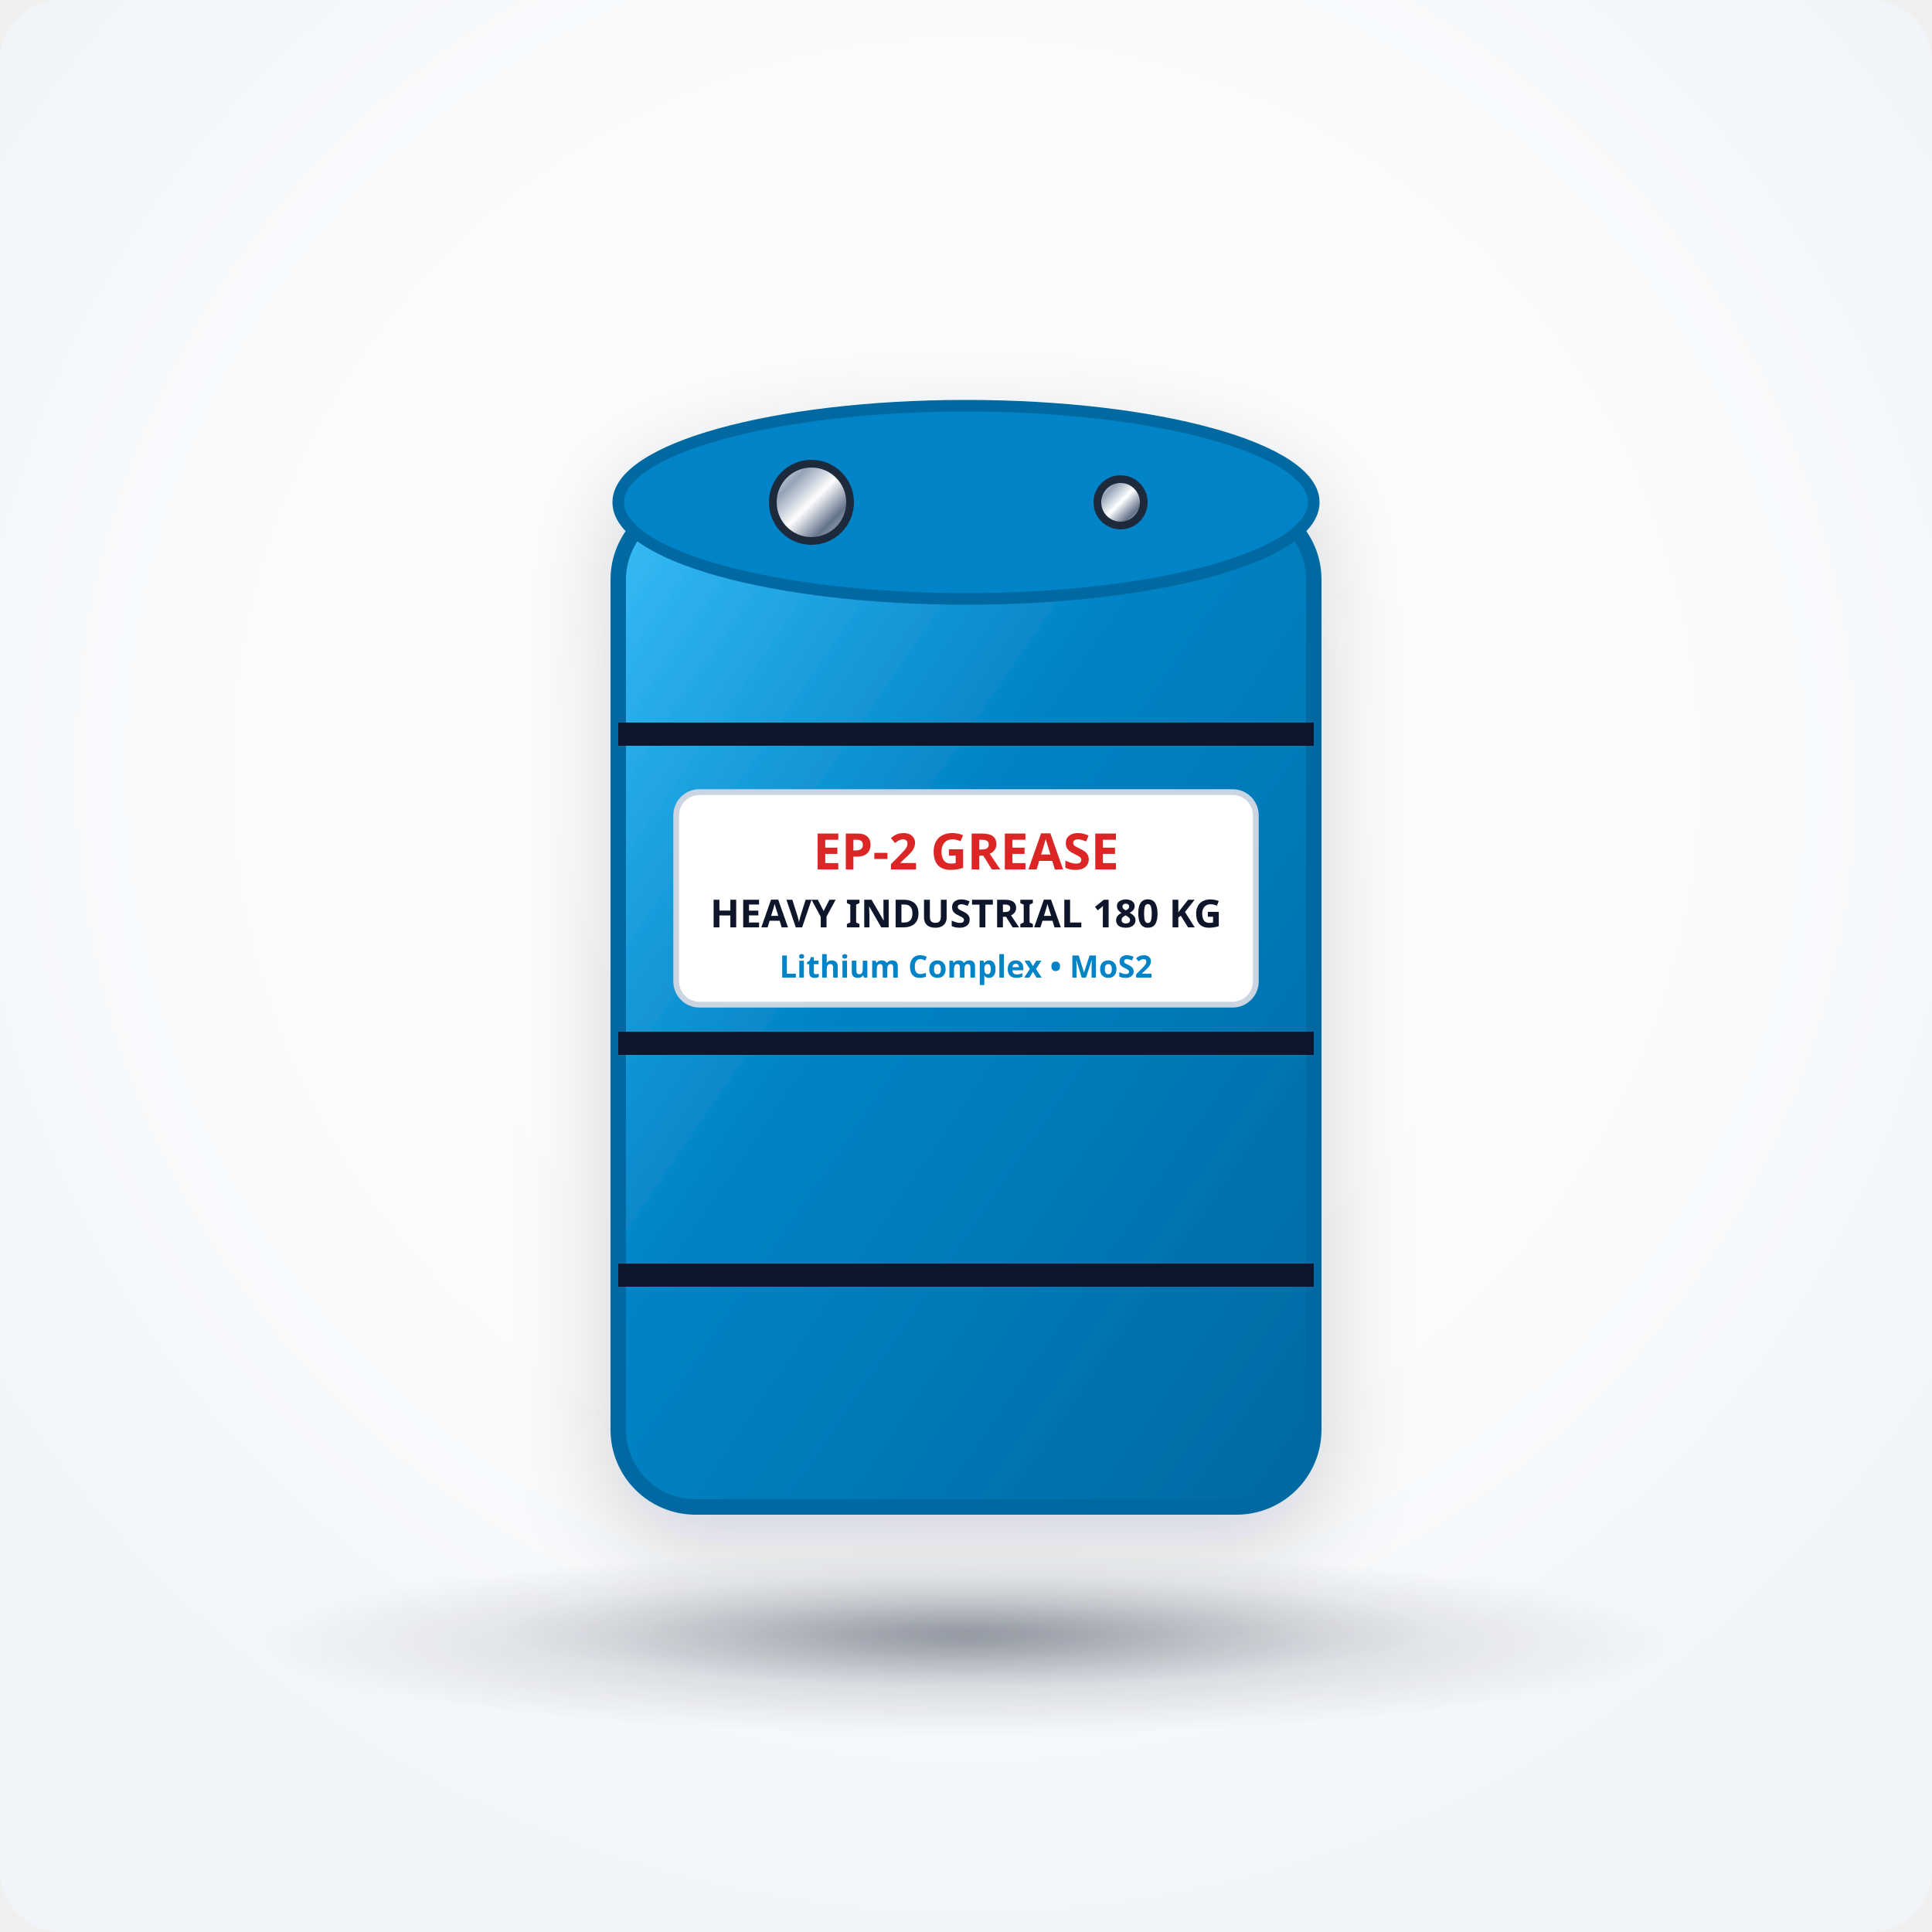
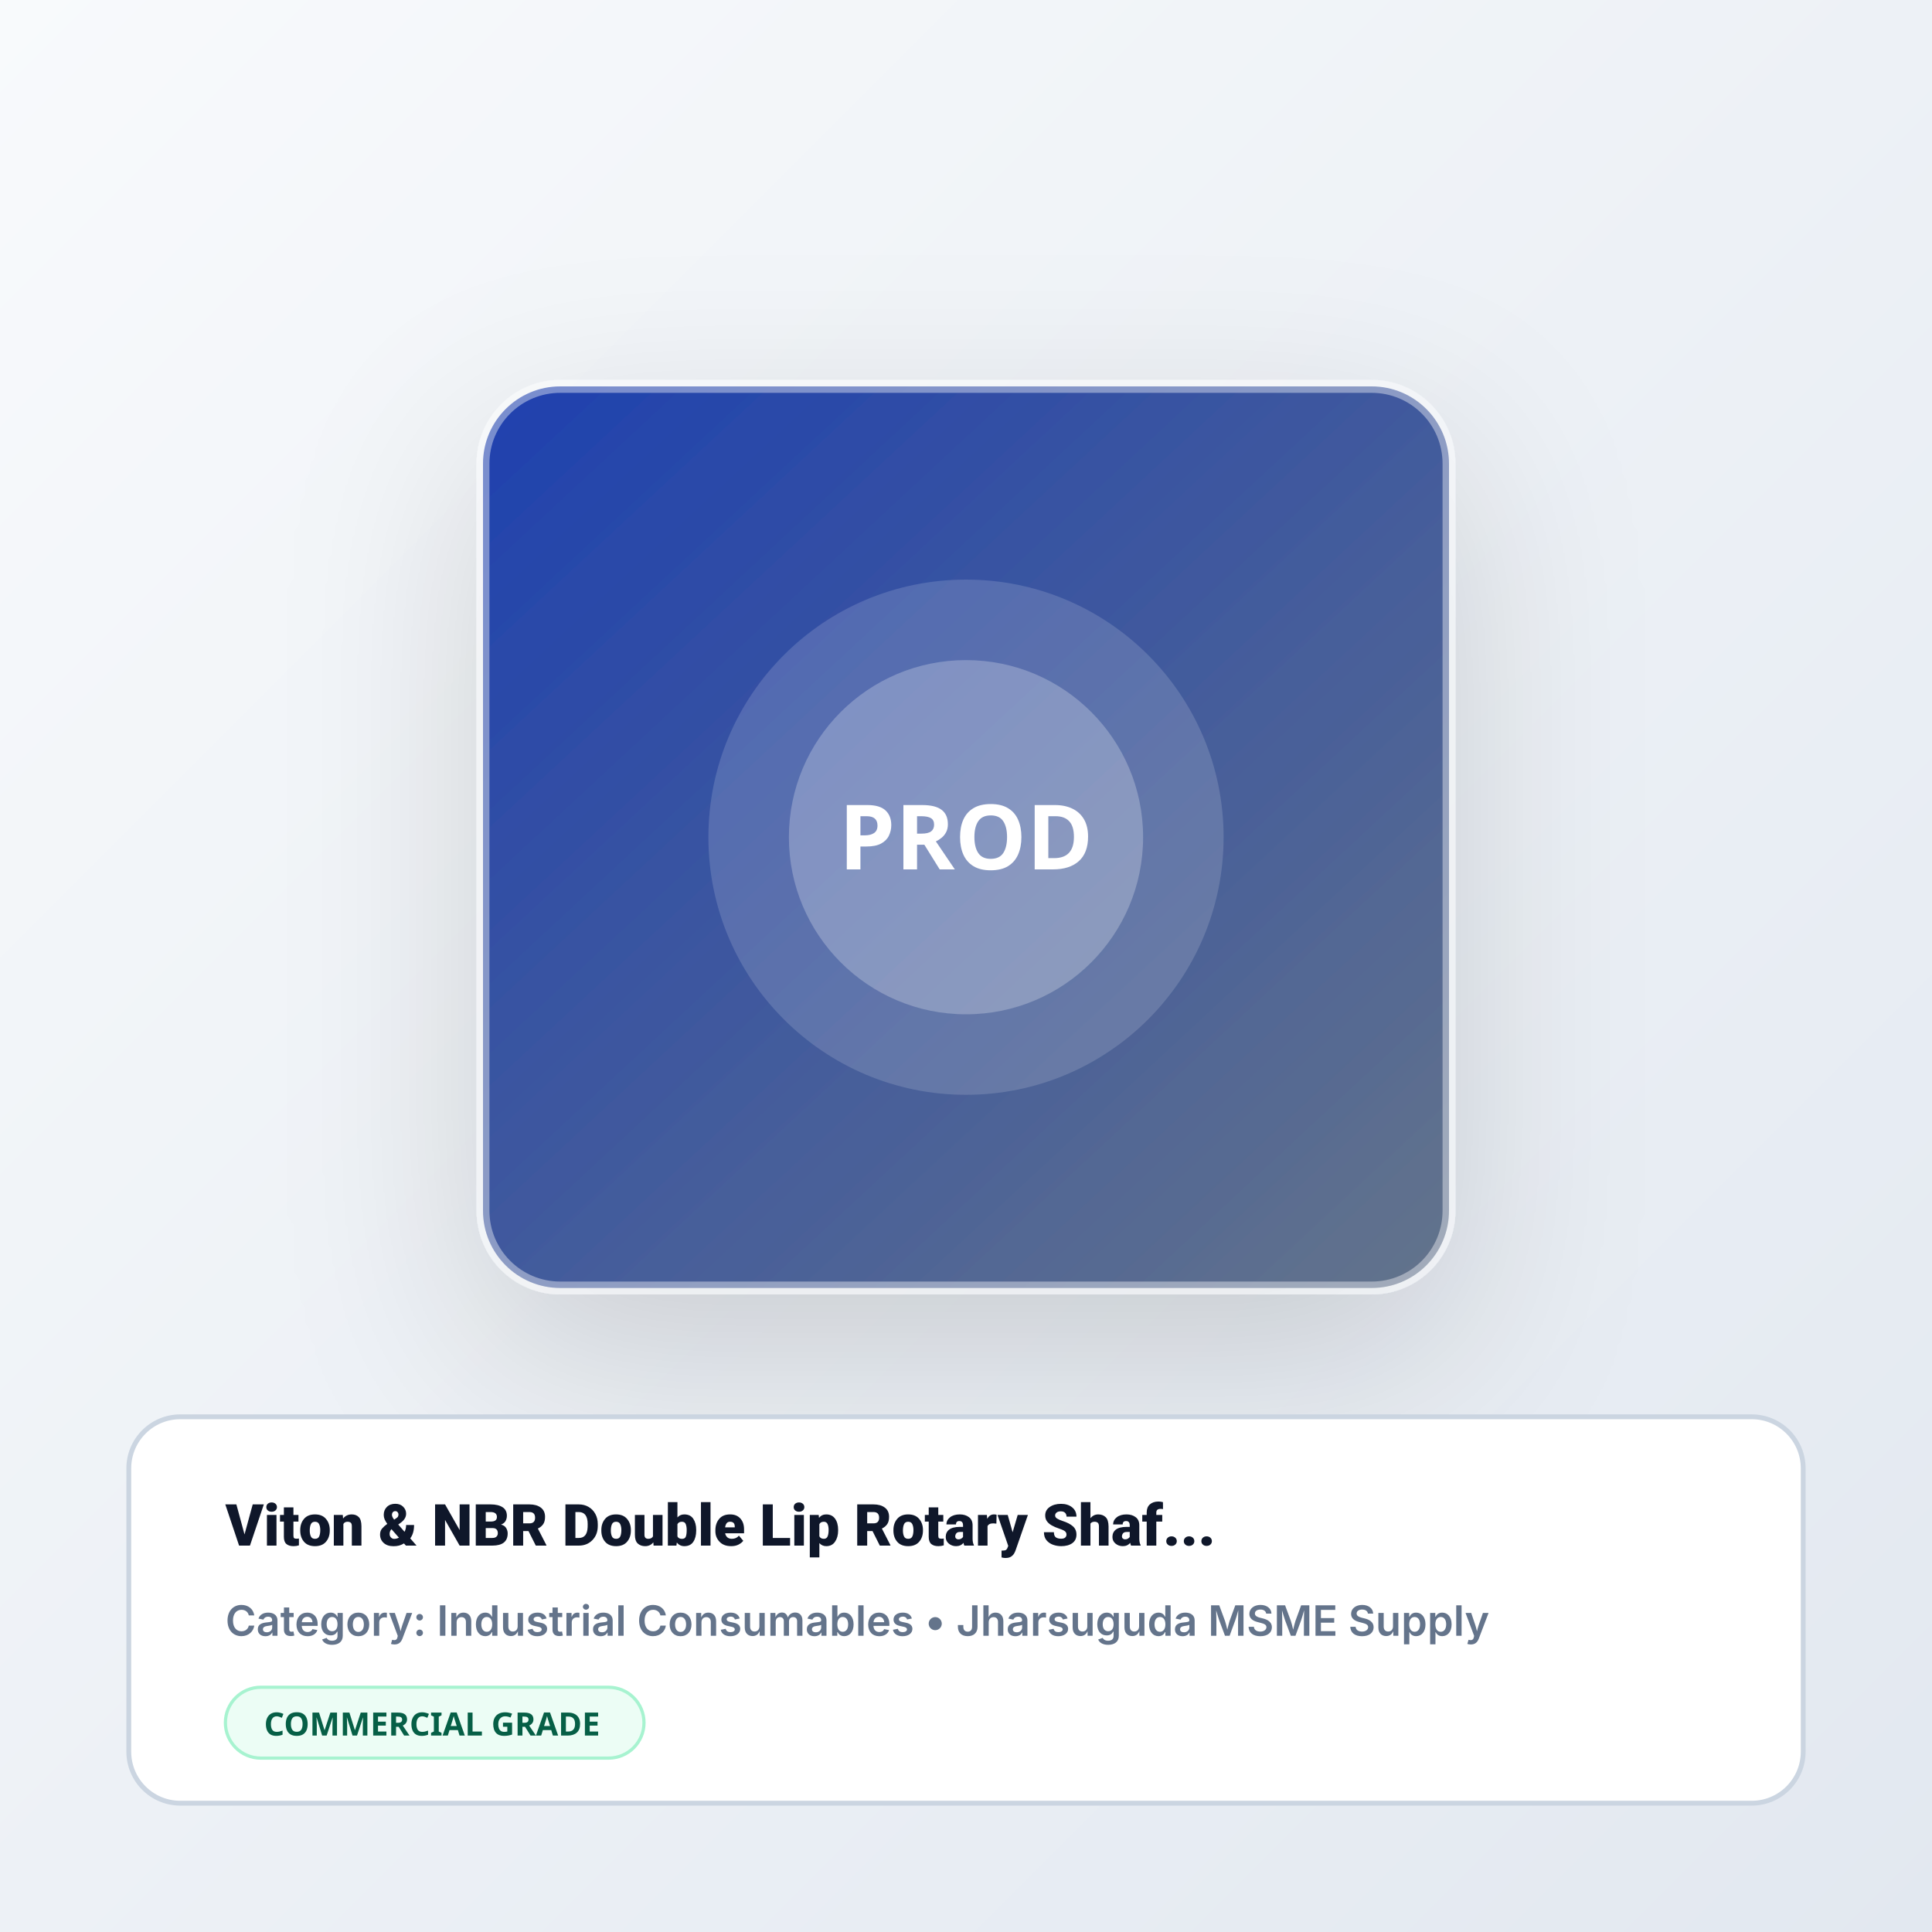
- <svg xmlns="http://www.w3.org/2000/svg" viewBox="0 0 500 500" width="500" height="500">
+ <svg xmlns="http://www.w3.org/2000/svg" viewBox="0 0 600 600" width="600" height="600">
  <defs>
-     <radialGradient id="studioBg" cx="50%" cy="40%" r="60%">
-       <stop offset="0%" stop-color="#ffffff" />
-       <stop offset="70%" stop-color="#f8fafc" />
-       <stop offset="100%" stop-color="#f1f5f9" />
-     </radialGradient>
-     <radialGradient id="contactShadow" cx="50%" cy="50%" r="50%">
-       <stop offset="0%" stop-color="rgba(15, 23, 42, 0.28)" />
-       <stop offset="50%" stop-color="rgba(15, 23, 42, 0.12)" />
-       <stop offset="100%" stop-color="rgba(15, 23, 42, 0)" />
-     </radialGradient>
-     <linearGradient id="chromeGrad" x1="0%" y1="0%" x2="100%" y2="100%">
-       <stop offset="0%" stop-color="#f1f5f9" />
-       <stop offset="25%" stop-color="#94a3b8" />
-       <stop offset="50%" stop-color="#ffffff" />
-       <stop offset="75%" stop-color="#64748b" />
-       <stop offset="100%" stop-color="#cbd5e1" />
+     <linearGradient id="pbg" x1="0%" y1="0%" x2="100%" y2="100%">
+       <stop offset="0%" stop-color="#f8fafc" />
+       <stop offset="100%" stop-color="#e2e8f0" />
    </linearGradient>
-     <linearGradient id="copperGrad" x1="0%" y1="0%" x2="100%" y2="100%">
-       <stop offset="0%" stop-color="#fdba74" />
-       <stop offset="35%" stop-color="#ea580c" />
-       <stop offset="70%" stop-color="#fed7aa" />
-       <stop offset="100%" stop-color="#c2410c" />
+     <linearGradient id="pgrad" x1="0%" y1="0%" x2="100%" y2="100%">
+       <stop offset="0%" stop-color="#1e40af" />
+       <stop offset="100%" stop-color="#64748b" />
    </linearGradient>
-     <linearGradient id="darkMetal" x1="0%" y1="0%" x2="0%" y2="100%">
-       <stop offset="0%" stop-color="#475569" />
-       <stop offset="50%" stop-color="#1e293b" />
-       <stop offset="100%" stop-color="#0f172a" />
-     </linearGradient>
-     <linearGradient id="toolBlue" x1="0%" y1="0%" x2="100%" y2="100%">
-       <stop offset="0%" stop-color="#38bdf8" />
-       <stop offset="40%" stop-color="#0284c7" />
-       <stop offset="100%" stop-color="#0369a1" />
-     </linearGradient>
-     <linearGradient id="safetyOrange" x1="0%" y1="0%" x2="100%" y2="100%">
-       <stop offset="0%" stop-color="#fb923c" />
-       <stop offset="50%" stop-color="#ea580c" />
-       <stop offset="100%" stop-color="#c2410c" />
-     </linearGradient>
-     <linearGradient id="dangerRed" x1="0%" y1="0%" x2="100%" y2="100%">
-       <stop offset="0%" stop-color="#f87171" />
-       <stop offset="50%" stop-color="#dc2626" />
-       <stop offset="100%" stop-color="#991b1b" />
-     </linearGradient>
-     <linearGradient id="cautionYellow" x1="0%" y1="0%" x2="100%" y2="100%">
-       <stop offset="0%" stop-color="#fde047" />
-       <stop offset="40%" stop-color="#eab308" />
-       <stop offset="100%" stop-color="#ca8a04" />
-     </linearGradient>
-     <filter id="softGlow" x="-20%" y="-20%" width="140%" height="140%">
-       <feDropShadow dx="0" dy="8" stdDeviation="12" flood-color="#0f172a" flood-opacity="0.16" />
-     </filter>
  </defs>
-   <rect width="500" height="500" rx="16" fill="url(#studioBg)" />
-   <ellipse cx="250" cy="425" rx="180" ry="24" fill="url(#contactShadow)" />
-   <ellipse cx="250" cy="422" rx="120" ry="14" fill="url(#contactShadow)" opacity="0.8" />
-   <g filter="url(#softGlow)">
-     <g transform="translate(130, 60)">
-       <rect x="30" y="70" width="180" height="260" rx="20" fill="url(#toolBlue)" stroke="#0369a1" stroke-width="4" />
-       <line x1="30" y1="130" x2="210" y2="130" stroke="#0f172a" stroke-width="6" />
-       <line x1="30" y1="210" x2="210" y2="210" stroke="#0f172a" stroke-width="6" />
-       <line x1="30" y1="270" x2="210" y2="270" stroke="#0f172a" stroke-width="6" />
-       <ellipse cx="120" cy="70" rx="90" ry="25" fill="#0284c7" stroke="#0369a1" stroke-width="3" />
-       <circle cx="80" cy="70" r="10" fill="url(#chromeGrad)" stroke="#1e293b" stroke-width="2" />
-       <circle cx="160" cy="70" r="6" fill="url(#chromeGrad)" stroke="#1e293b" stroke-width="2" />
-       <rect x="45" y="145" width="150" height="55" rx="6" fill="#ffffff" stroke="#cbd5e1" stroke-width="1.5" />
-       <text x="120" y="165" font-family="sans-serif" font-size="13" font-weight="900" fill="#dc2626" text-anchor="middle">EP-2 GREASE</text>
-       <text x="120" y="180" font-family="sans-serif" font-size="10" font-weight="800" fill="#0f172a" text-anchor="middle">HEAVY INDUSTRIAL 180 KG</text>
-       <text x="120" y="193" font-family="sans-serif" font-size="8" font-weight="700" fill="#0284c7" text-anchor="middle">Lithium Complex • MoS2</text>
-     </g>
+   <rect width="600" height="600" fill="url(#pbg)" />
+   <g transform="translate(150, 120)">
+     <rect width="300" height="280" rx="24" fill="url(#pgrad)" stroke="rgba(255,255,255,0.4)" stroke-width="4" filter="drop-shadow(0 20px 30px rgba(0,0,0,0.15))" />
+     <circle cx="150" cy="140" r="80" fill="rgba(255,255,255,0.15)" />
+     <circle cx="150" cy="140" r="55" fill="rgba(255,255,255,0.25)" />
+     <text x="150" y="150" font-family="sans-serif" font-size="28" font-weight="900" text-anchor="middle" fill="#ffffff">PROD</text>
+   </g>
+   <rect x="40" y="440" width="520" height="120" rx="16" fill="#ffffff" stroke="#cbd5e1" stroke-width="1.5" />
+   <text x="70" y="480" font-family="-apple-system, BlinkMacSystemFont, 'Segoe UI', Roboto, sans-serif" font-size="18" font-weight="900" fill="#0f172a">
+     Viton &amp; NBR Double Lip Rotary Shaf...
+   </text>
+   <text x="70" y="508" font-family="-apple-system, BlinkMacSystemFont, sans-serif" font-size="13" font-weight="600" fill="#64748b">
+     Category: Industrial Consumables • Jharsuguda MSME Supply
+   </text>
+   <g transform="translate(70, 524)">
+     <rect width="130" height="22" rx="11" fill="#ecfdf5" stroke="#a7f3d0" />
+     <text x="12" y="15" font-family="sans-serif" font-size="10" font-weight="800" fill="#065f46">COMMERCIAL GRADE</text>
  </g>
</svg>
